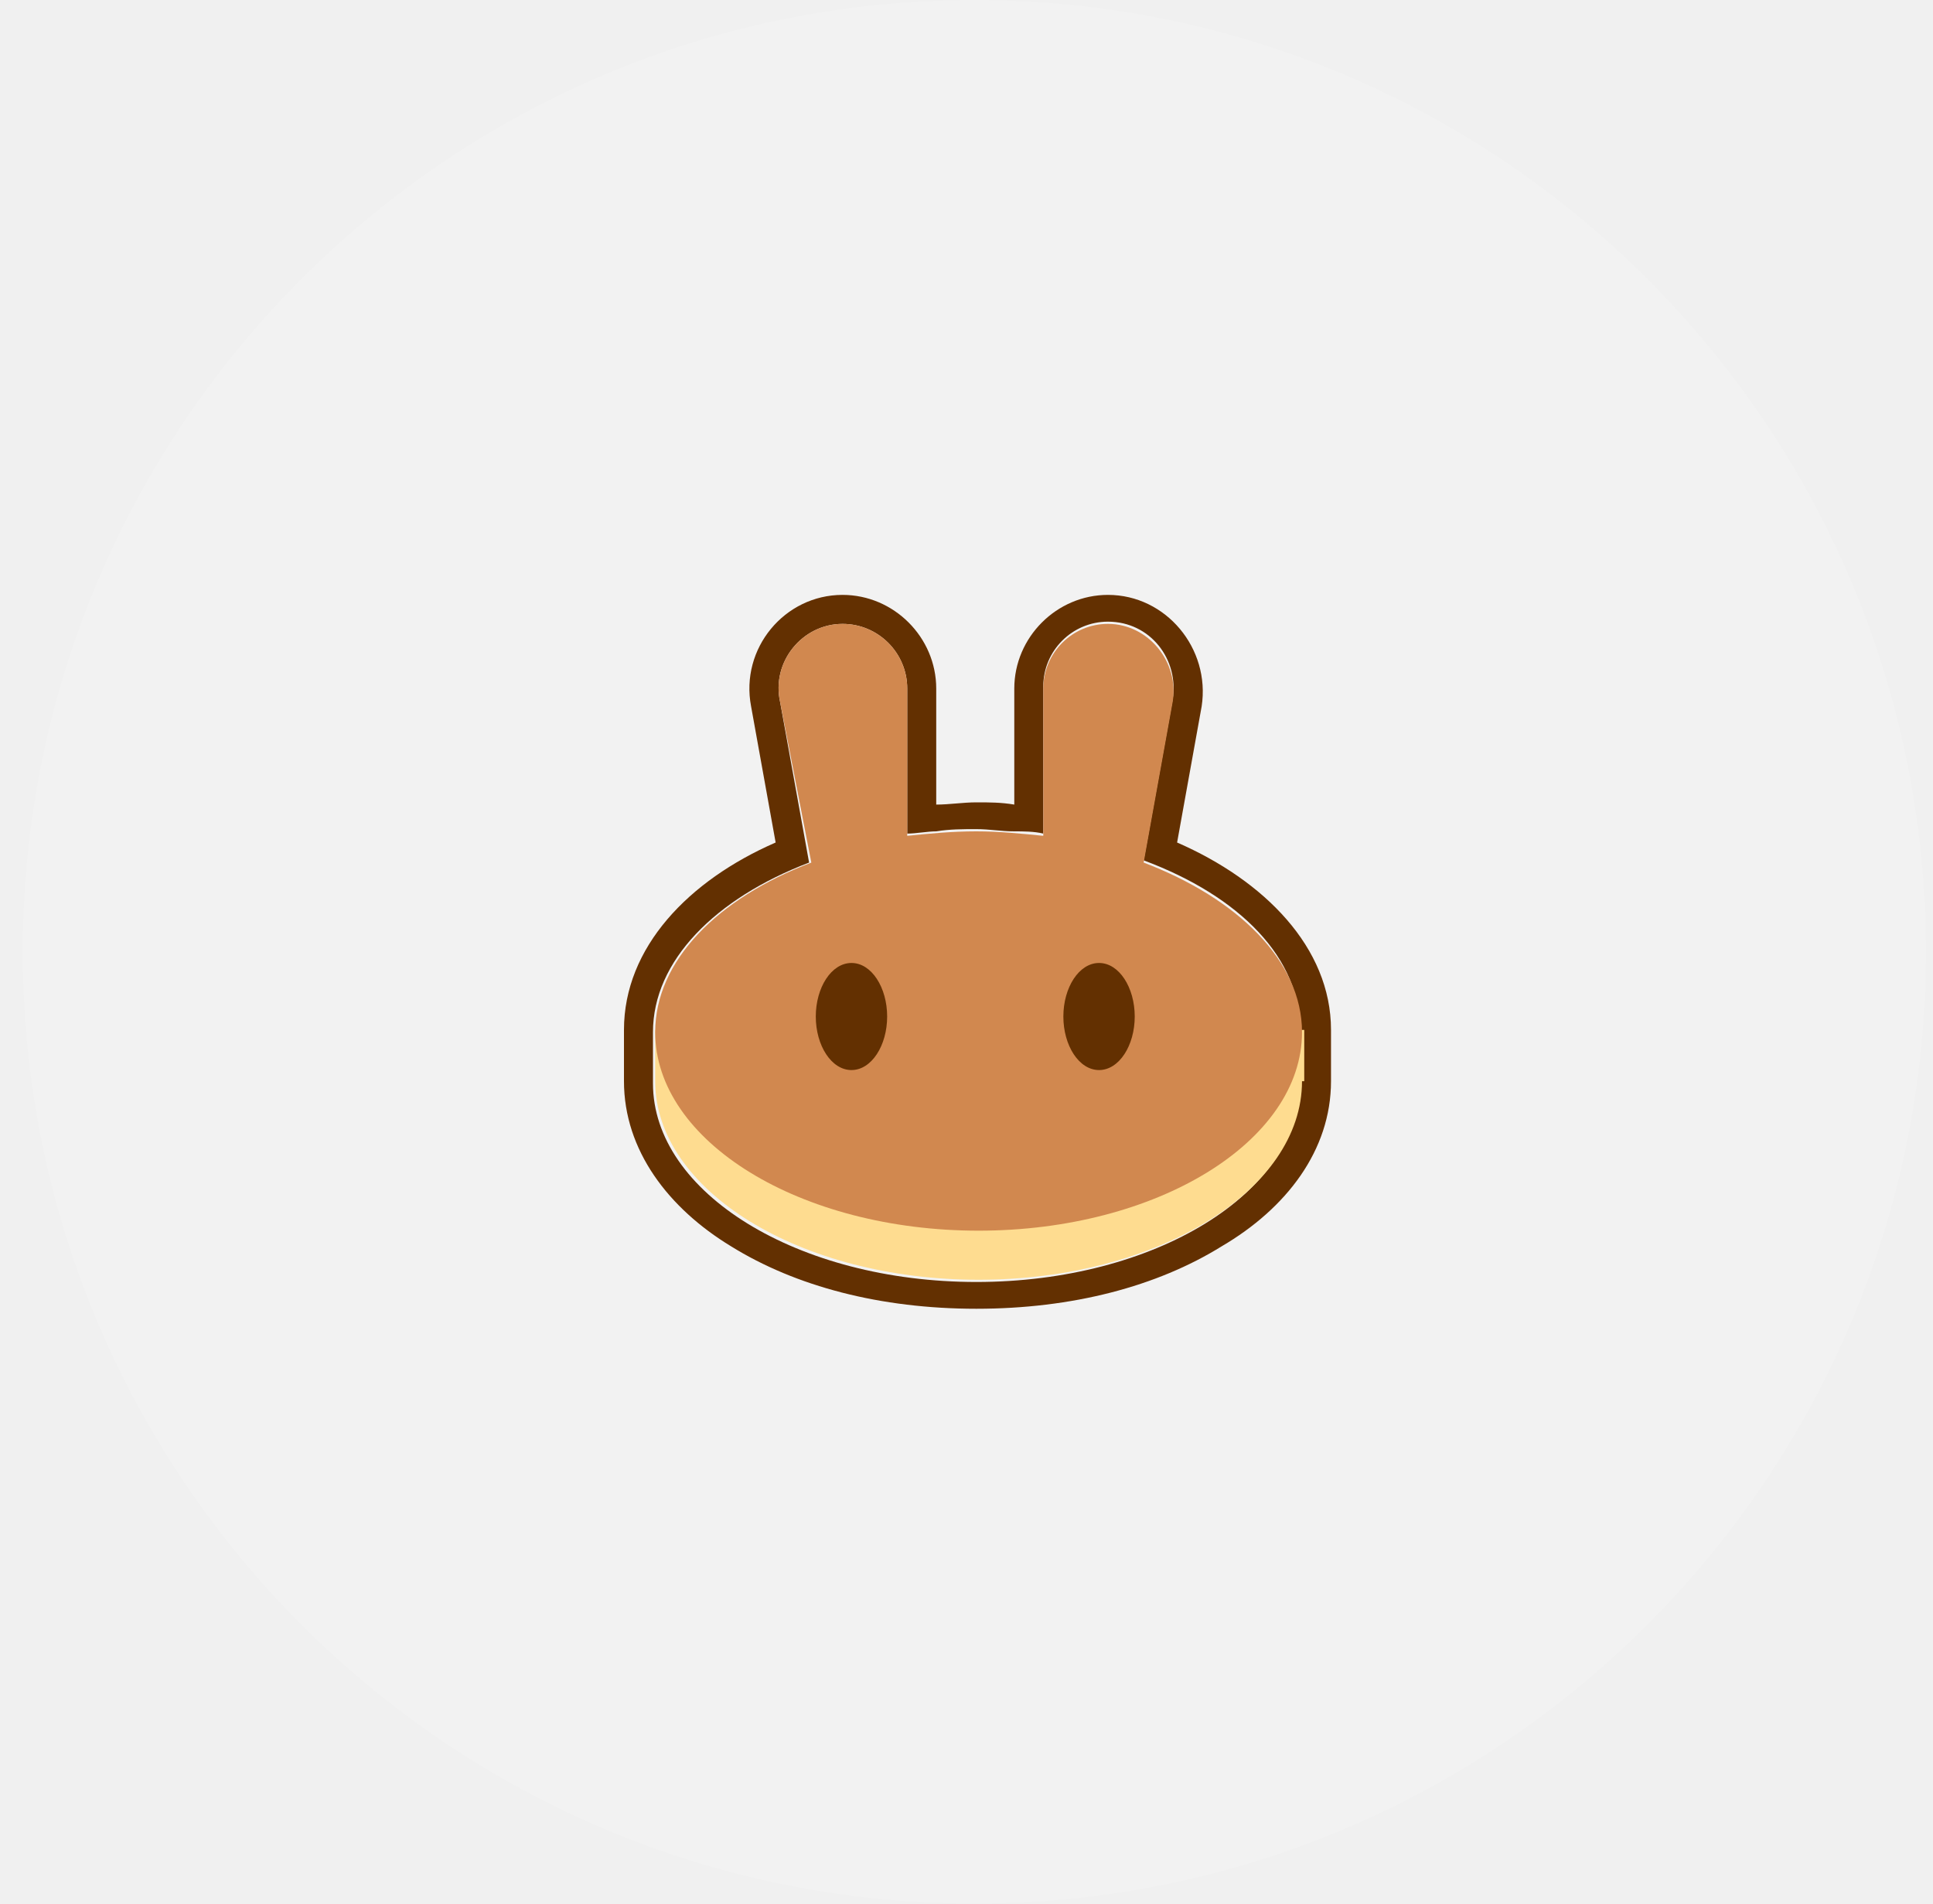
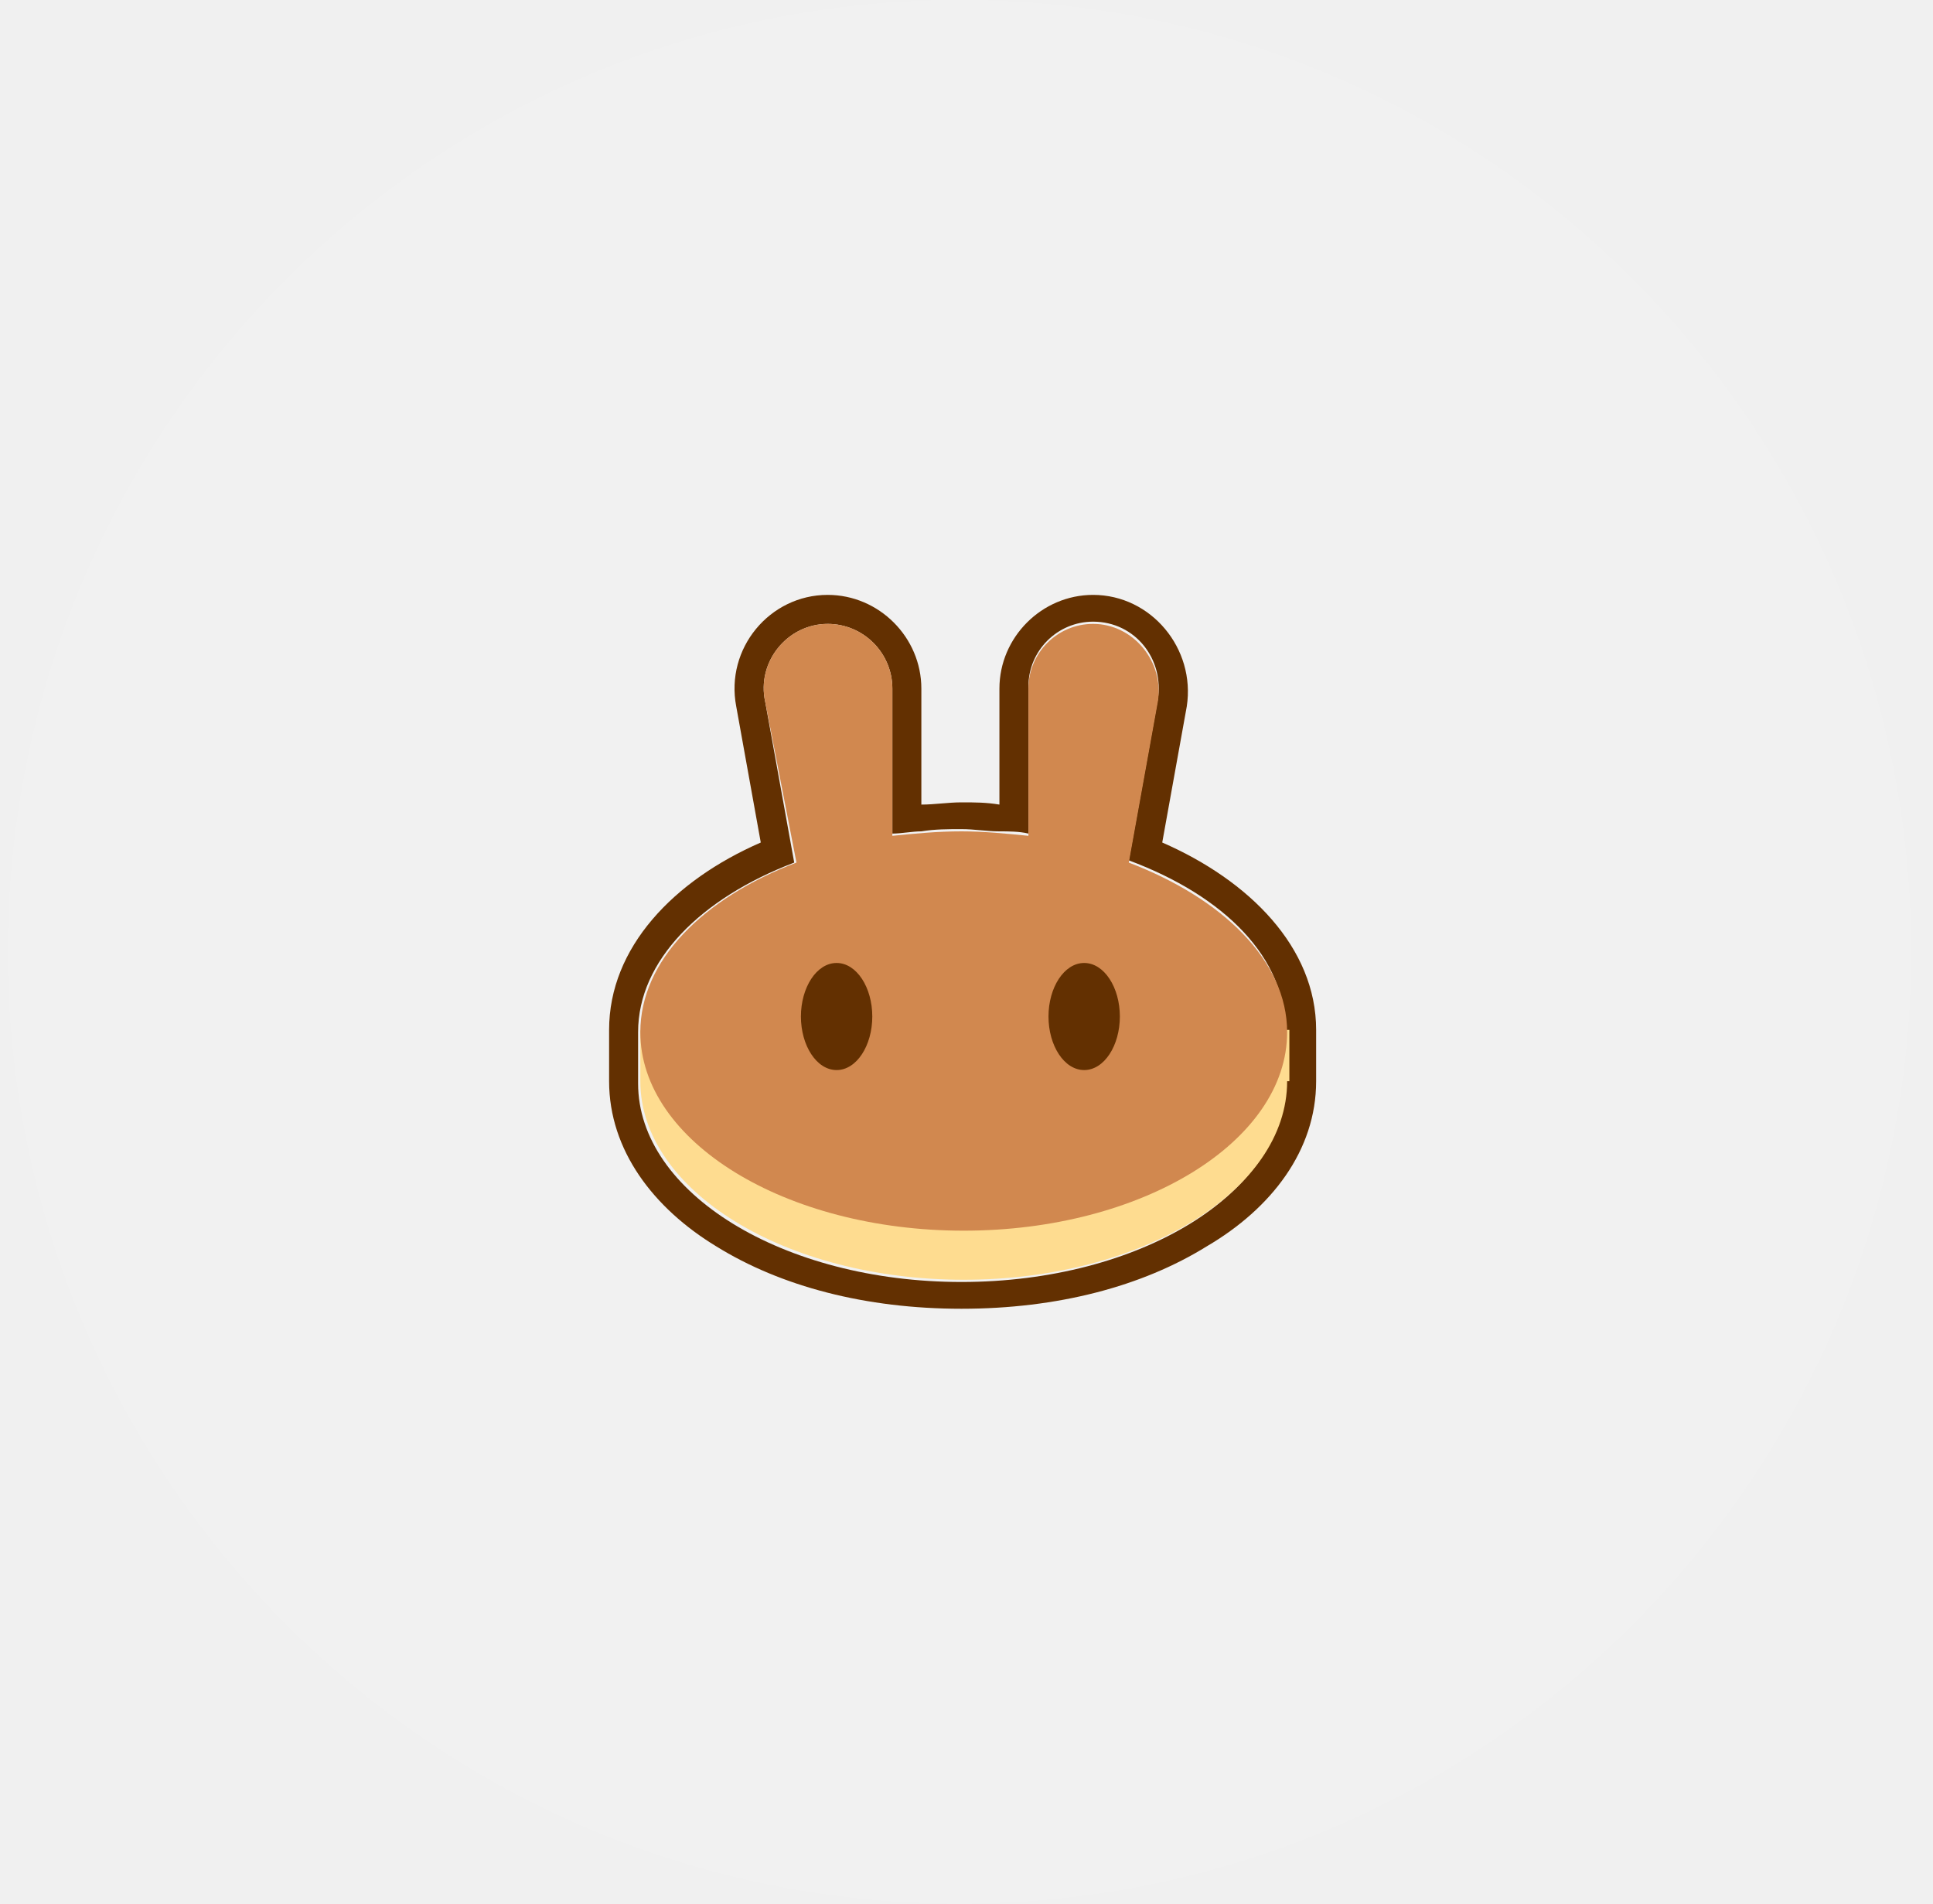
<svg xmlns="http://www.w3.org/2000/svg" width="65" height="64" viewBox="0 0 65 64" fill="none">
-   <circle cx="32.765" cy="32" r="32" fill="white" fill-opacity="0.12" />
+   <circle cx="32.265" cy="32" r="32" fill="white" fill-opacity="0.08" />
  <g clip-path="url(#clip0)">
-     <path fill-rule="evenodd" clip-rule="evenodd" d="M25.257 23.75C24.882 21.8 26.382 20 28.332 20C30.057 20 31.482 21.425 31.482 23.15V27.05C31.932 27.05 32.382 26.975 32.832 26.975C33.282 26.975 33.657 26.975 34.107 27.05V23.15C34.107 21.425 35.532 20 37.257 20C39.207 20 40.707 21.8 40.407 23.75L39.582 28.325C42.507 29.6 44.757 31.85 44.757 34.625V36.35C44.757 38.675 43.257 40.625 41.082 41.9C38.907 43.25 36.057 44 32.832 44C29.607 44 26.757 43.25 24.582 41.9C22.482 40.625 20.982 38.675 20.982 36.35V34.625C20.982 31.85 23.157 29.6 26.082 28.325L25.257 23.75ZM38.457 28.925L39.432 23.525C39.657 22.175 38.682 20.9 37.257 20.9C36.057 20.9 35.082 21.875 35.082 23.075V28.025C34.782 27.95 34.407 27.95 34.107 27.95C33.657 27.95 33.282 27.875 32.832 27.875C32.382 27.875 31.932 27.875 31.482 27.95C31.182 27.95 30.807 28.025 30.507 28.025V23.15C30.507 21.95 29.532 20.975 28.332 20.975C26.982 20.975 25.932 22.25 26.232 23.6L27.207 29C24.057 30.2 21.957 32.3 21.957 34.7V36.425C21.957 40.1 26.832 43.1 32.832 43.1C38.832 43.1 43.707 40.1 43.707 36.425V34.7C43.782 32.225 41.682 30.125 38.457 28.925Z" fill="#633001" />
-     <path d="M43.782 36.35C43.782 40.025 38.907 43.025 32.907 43.025C26.907 43.025 22.032 40.025 22.032 36.35V34.625H43.857V36.35H43.782Z" fill="#FEDC90" />
-     <path fill-rule="evenodd" clip-rule="evenodd" d="M26.232 23.6C25.932 22.25 26.982 20.975 28.332 20.975C29.532 20.975 30.507 21.95 30.507 23.15V28.1C31.257 28.025 32.007 27.95 32.832 27.95C33.582 27.95 34.332 28.025 35.082 28.1V23.15C35.082 21.95 36.057 20.975 37.257 20.975C38.607 20.975 39.657 22.25 39.432 23.6L38.457 29C41.607 30.2 43.782 32.3 43.782 34.7C43.782 38.375 38.907 41.375 32.907 41.375C26.907 41.375 22.032 38.375 22.032 34.7C22.032 32.3 24.132 30.2 27.282 29L26.232 23.6Z" fill="#D1884F" />
-     <path d="M29.832 34.175C29.832 35.15 29.307 35.975 28.632 35.975C27.957 35.975 27.432 35.15 27.432 34.175C27.432 33.2 27.957 32.375 28.632 32.375C29.307 32.375 29.832 33.2 29.832 34.175Z" fill="#633001" />
-     <path d="M38.157 34.175C38.157 35.15 37.632 35.975 36.957 35.975C36.282 35.975 35.757 35.15 35.757 34.175C35.757 33.2 36.282 32.375 36.957 32.375C37.632 32.375 38.157 33.2 38.157 34.175Z" fill="#633001" />
+     <path fill-rule="evenodd" clip-rule="evenodd" d="M24.757 23.75C24.382 21.8 25.882 20 27.832 20C29.557 20 30.982 21.425 30.982 23.15V27.05C31.432 27.05 31.882 26.975 32.332 26.975C32.782 26.975 33.157 26.975 33.607 27.05V23.15C33.607 21.425 35.032 20 36.757 20C38.707 20 40.207 21.8 39.907 23.75L39.082 28.325C42.007 29.6 44.257 31.85 44.257 34.625V36.35C44.257 38.675 42.757 40.625 40.582 41.9C38.407 43.25 35.557 44 32.332 44C29.107 44 26.257 43.25 24.082 41.9C21.982 40.625 20.482 38.675 20.482 36.35V34.625C20.482 31.85 22.657 29.6 25.582 28.325L24.757 23.75ZM37.957 28.925L38.932 23.525C39.157 22.175 38.182 20.9 36.757 20.9C35.557 20.9 34.582 21.875 34.582 23.075V28.025C34.282 27.95 33.907 27.95 33.607 27.95C33.157 27.95 32.782 27.875 32.332 27.875C31.882 27.875 31.432 27.875 30.982 27.95C30.682 27.95 30.307 28.025 30.007 28.025V23.15C30.007 21.95 29.032 20.975 27.832 20.975C26.482 20.975 25.432 22.25 25.732 23.6L26.707 29C23.557 30.2 21.457 32.3 21.457 34.7V36.425C21.457 40.1 26.332 43.1 32.332 43.1C38.332 43.1 43.207 40.1 43.207 36.425V34.7C43.282 32.225 41.182 30.125 37.957 28.925Z" fill="#633001" />
+     <path d="M43.282 36.35C43.282 40.025 38.407 43.025 32.407 43.025C26.407 43.025 21.532 40.025 21.532 36.35V34.625H43.357V36.35H43.282Z" fill="#FEDC90" />
+     <path fill-rule="evenodd" clip-rule="evenodd" d="M25.732 23.6C25.432 22.25 26.482 20.975 27.832 20.975C29.032 20.975 30.007 21.95 30.007 23.15V28.1C30.757 28.025 31.507 27.95 32.332 27.95C33.082 27.95 33.832 28.025 34.582 28.1V23.15C34.582 21.95 35.557 20.975 36.757 20.975C38.107 20.975 39.157 22.25 38.932 23.6L37.957 29C41.107 30.2 43.282 32.3 43.282 34.7C43.282 38.375 38.407 41.375 32.407 41.375C26.407 41.375 21.532 38.375 21.532 34.7C21.532 32.3 23.632 30.2 26.782 29L25.732 23.6Z" fill="#D1884F" />
+     <path d="M29.332 34.175C29.332 35.15 28.807 35.975 28.132 35.975C27.457 35.975 26.932 35.15 26.932 34.175C26.932 33.2 27.457 32.375 28.132 32.375C28.807 32.375 29.332 33.2 29.332 34.175Z" fill="#633001" />
+     <path d="M37.657 34.175C37.657 35.15 37.132 35.975 36.457 35.975C35.782 35.975 35.257 35.15 35.257 34.175C35.257 33.2 35.782 32.375 36.457 32.375C37.132 32.375 37.657 33.2 37.657 34.175Z" fill="#633001" />
  </g>
  <defs>
    <clipPath id="clip0">
-       <rect width="23.775" height="24" fill="white" transform="translate(20.9819 20)" />
+       <rect width="23.775" height="24" fill="white" transform="translate(20.4819 20)" />
    </clipPath>
  </defs>
</svg>
